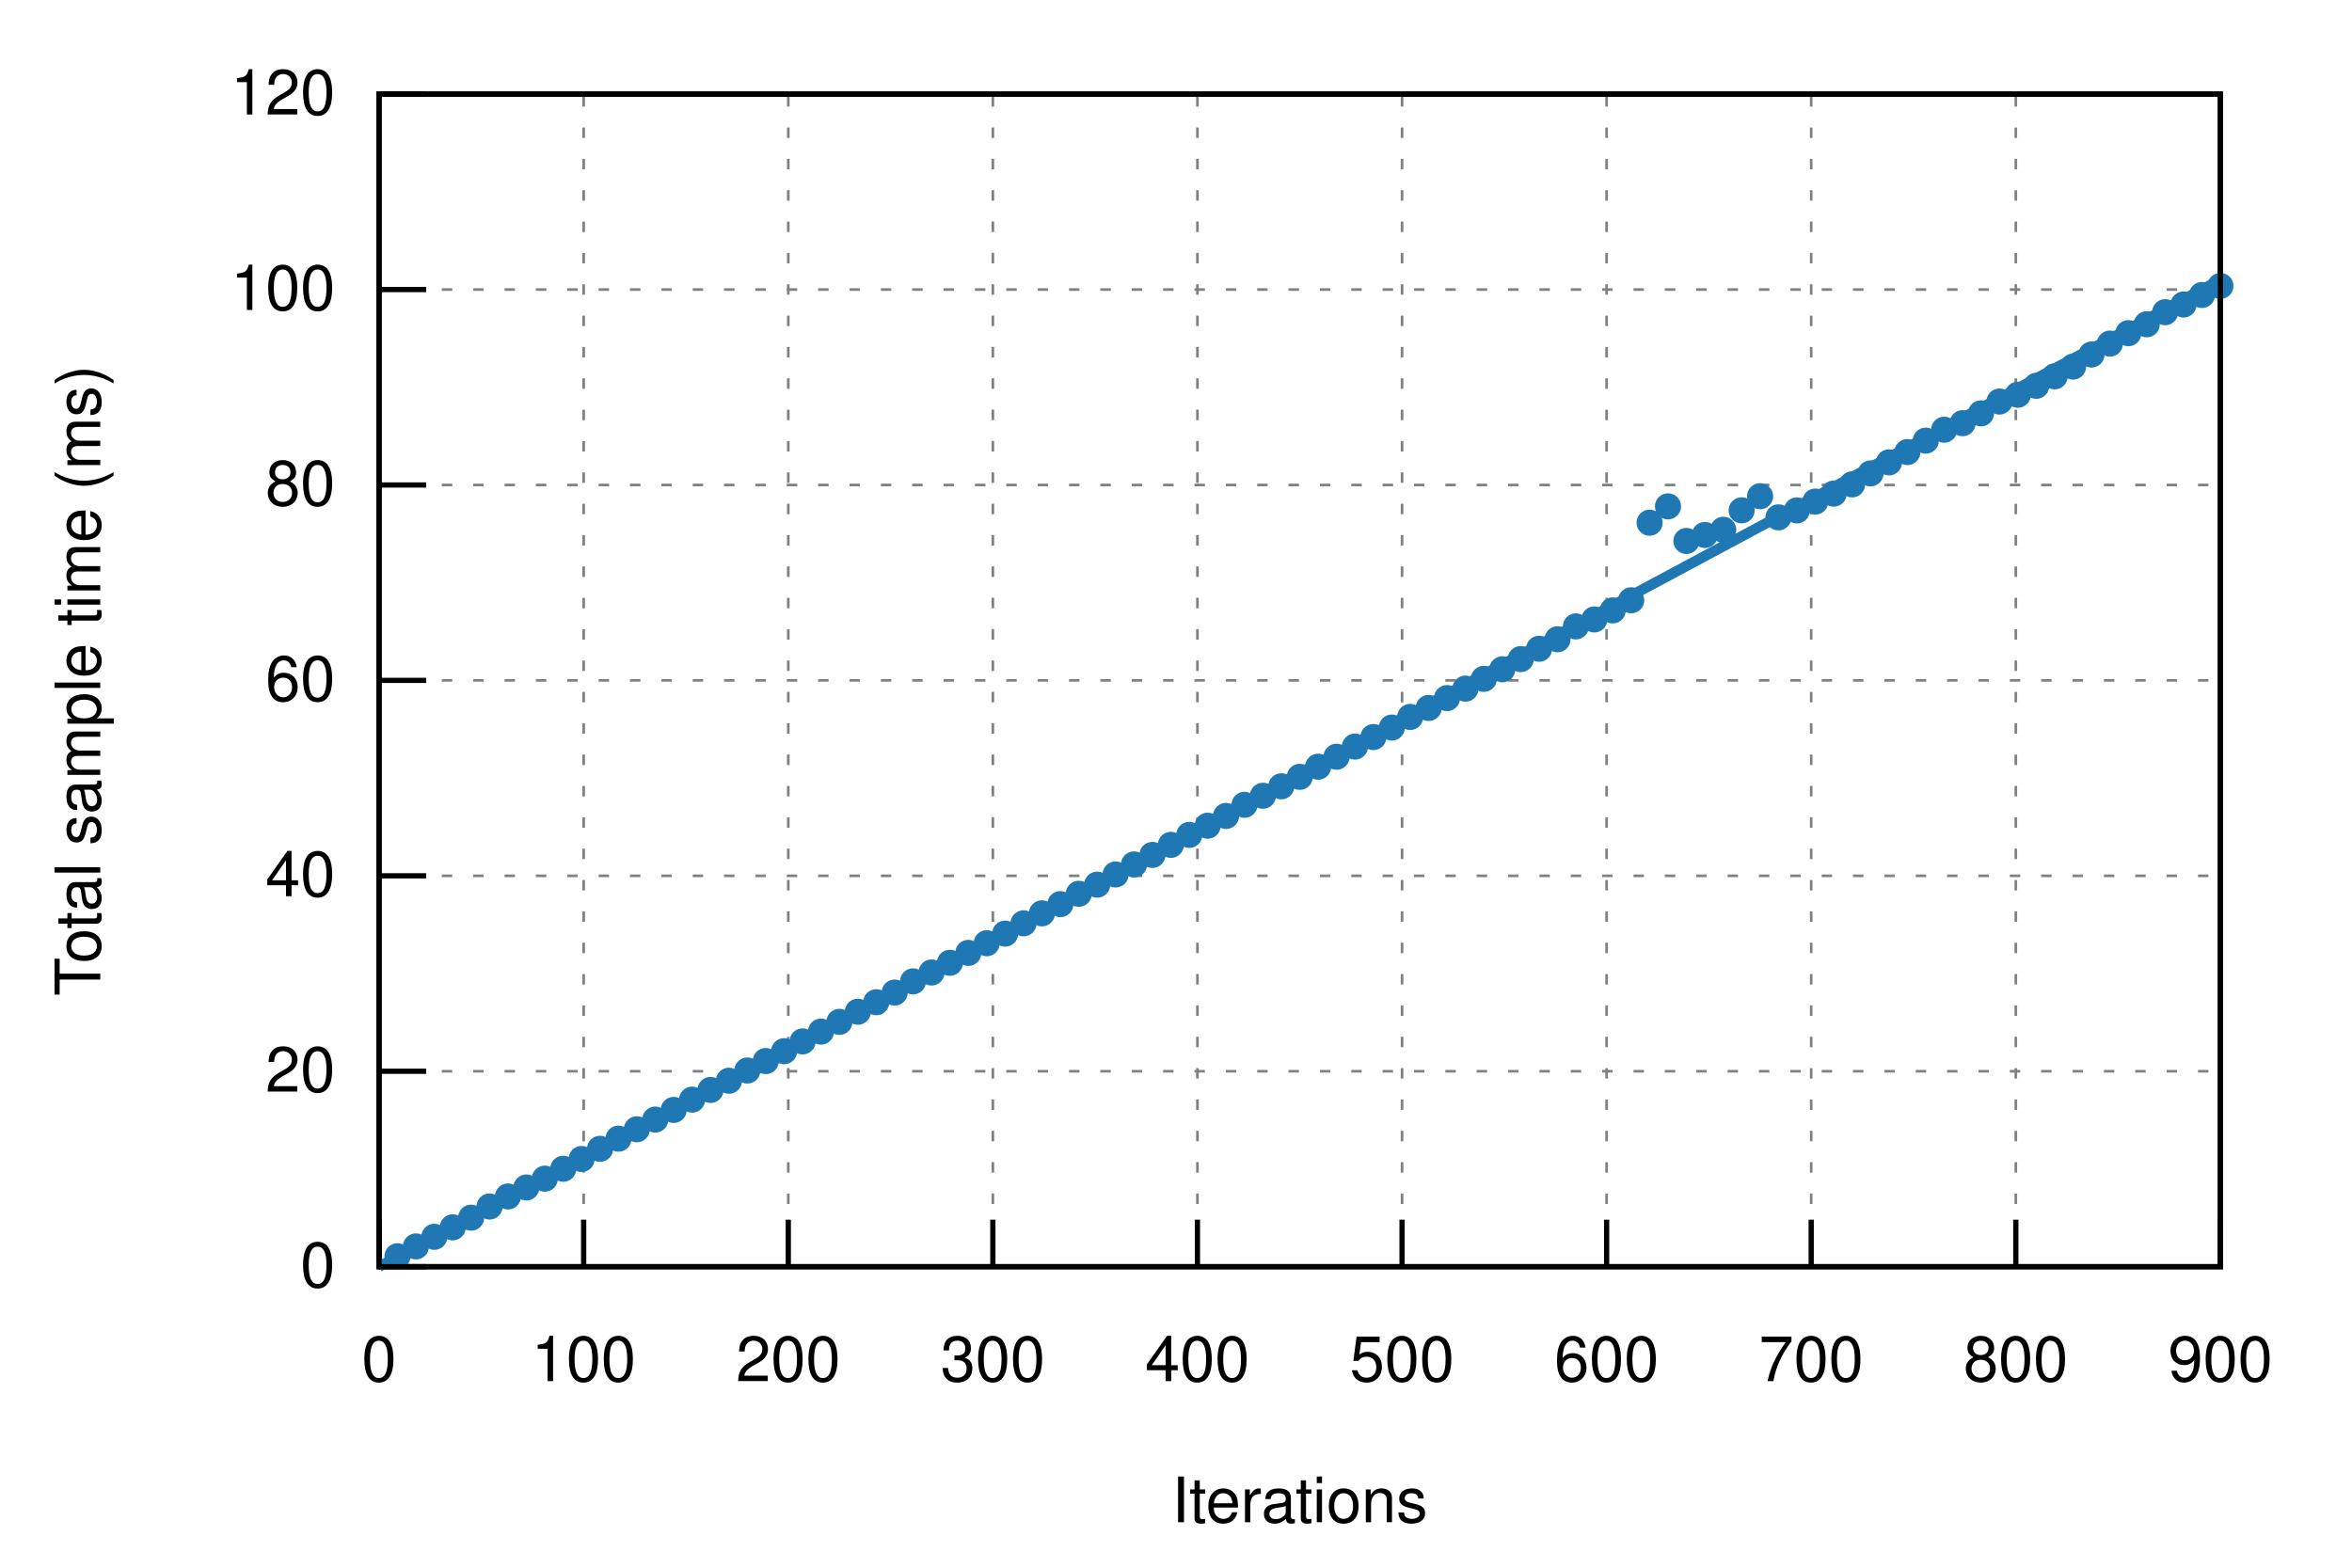
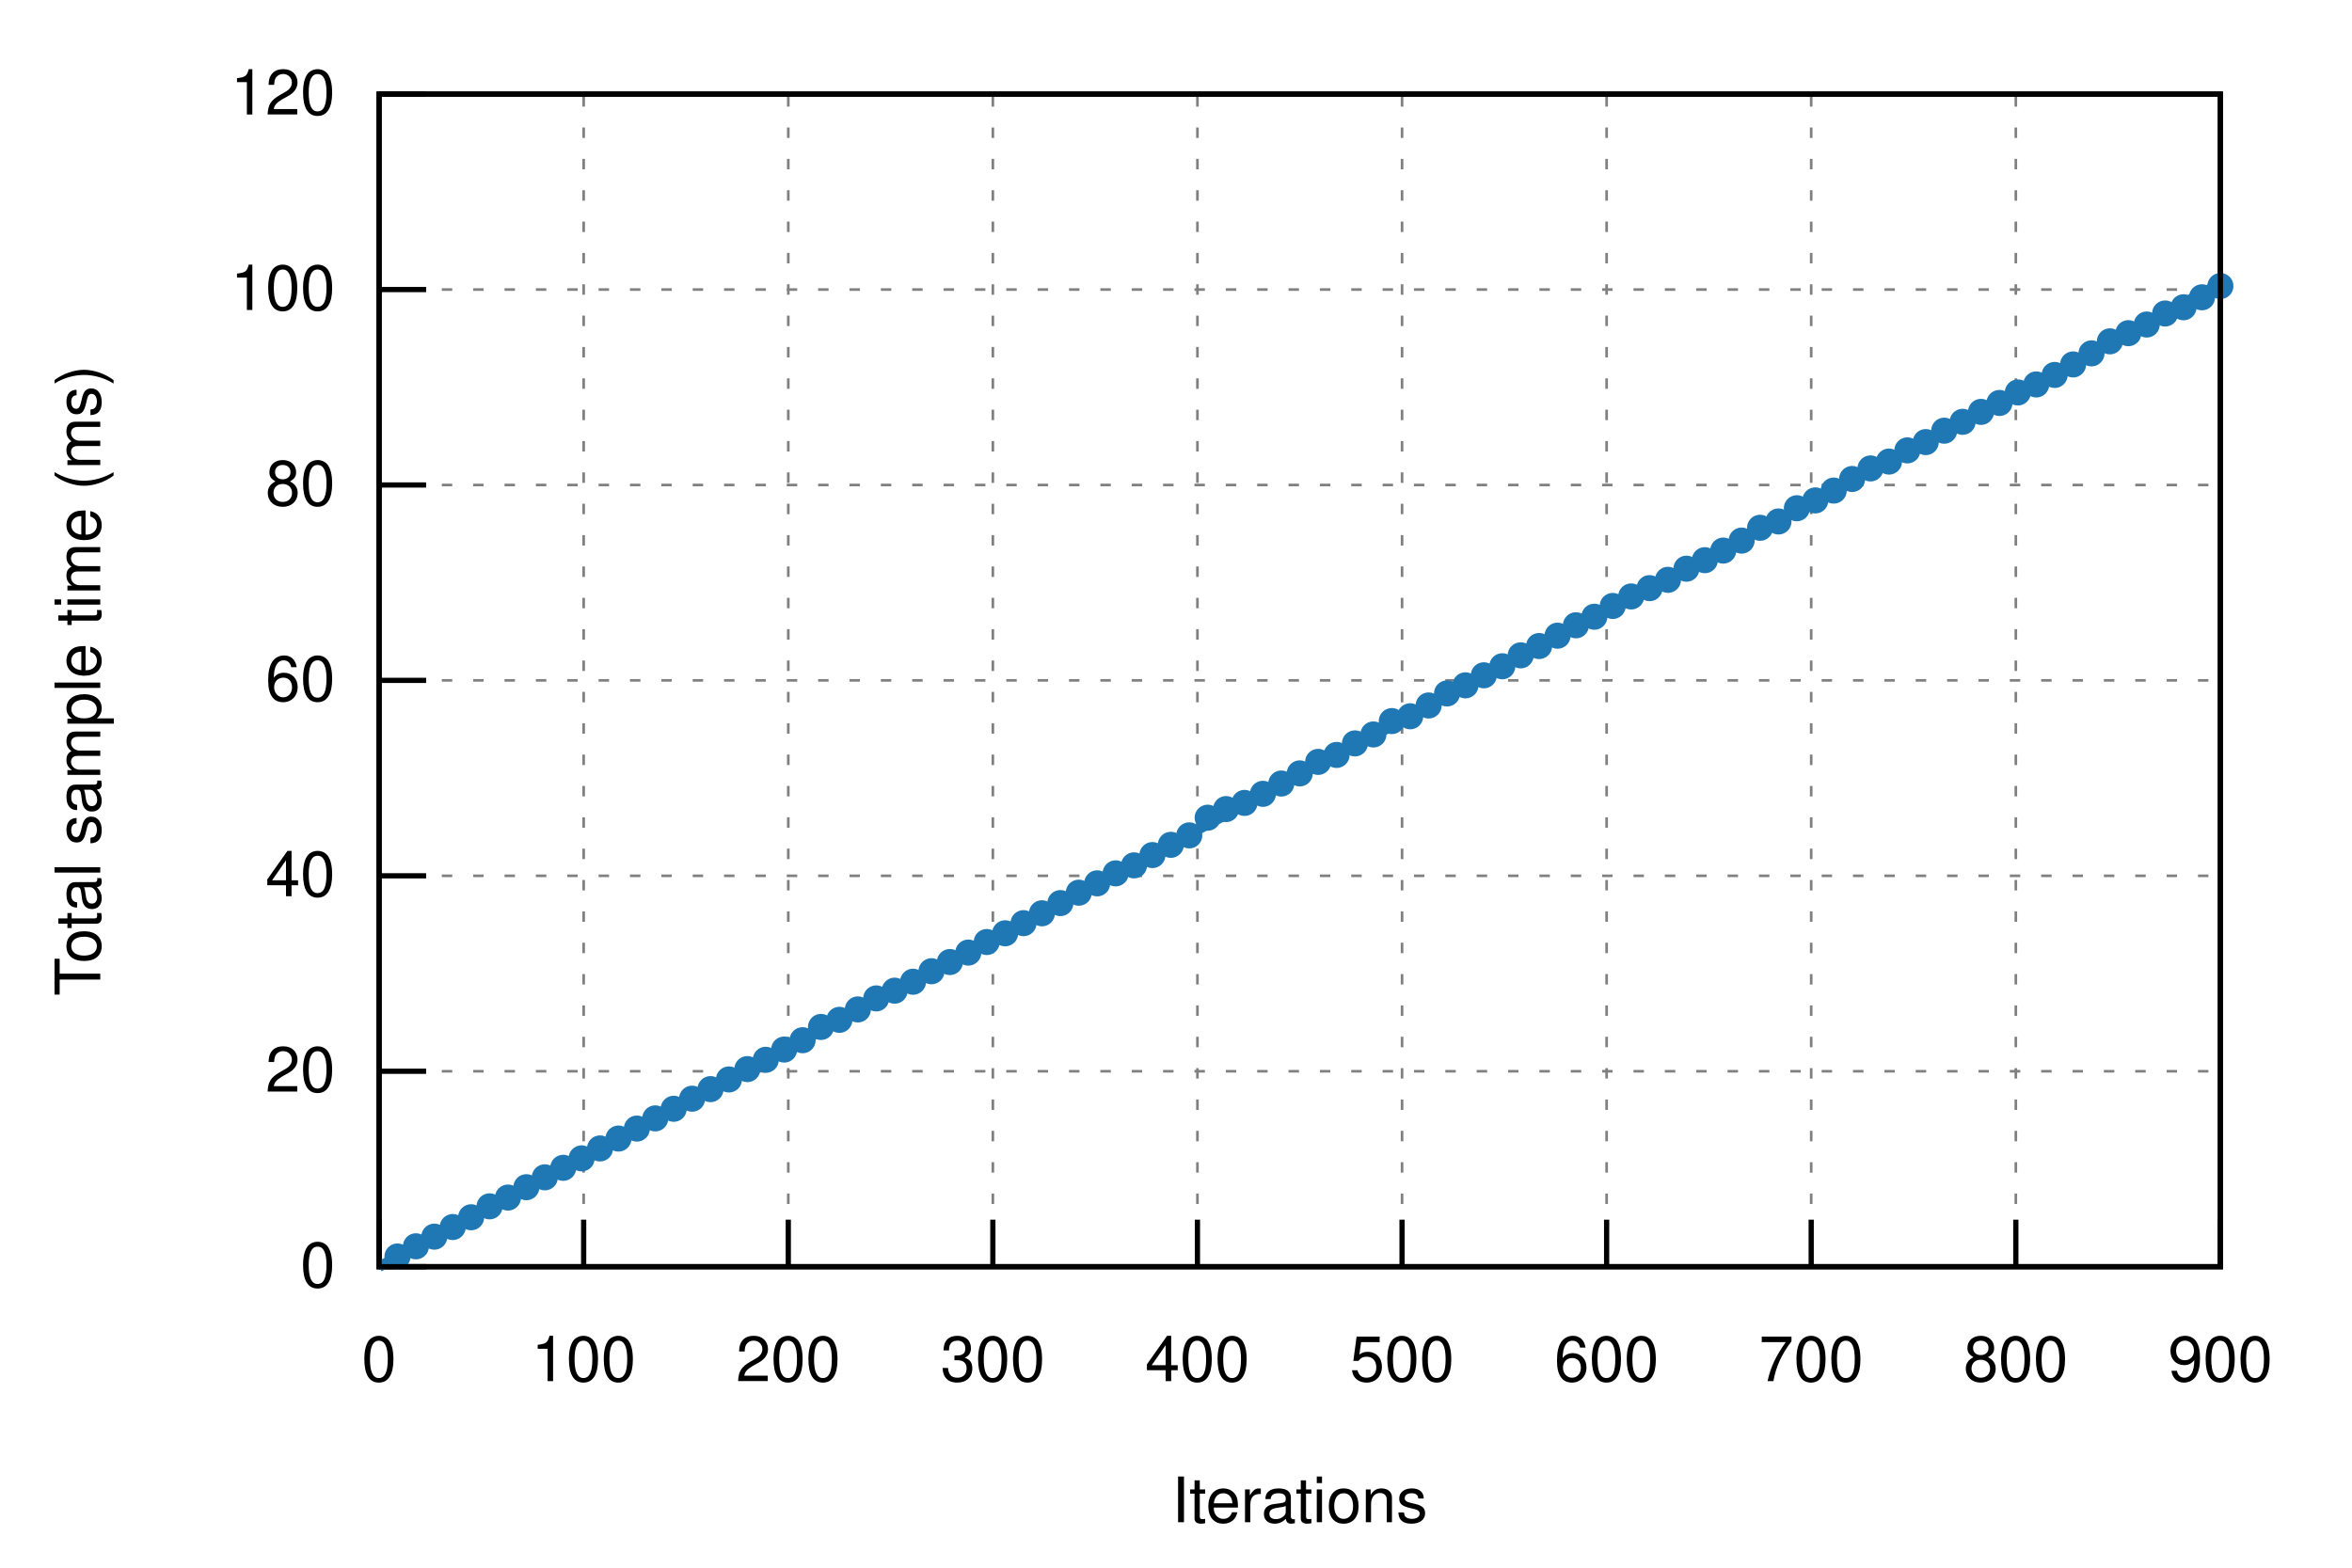
<svg xmlns="http://www.w3.org/2000/svg" xmlns:xlink="http://www.w3.org/1999/xlink" viewBox="0 0 450 300">
  <g id="gnuplot_canvas">
    <rect x="0" y="0" width="450" height="300" fill="none" />
    <defs>
      <circle id="gpDot" r="0.5" stroke-width="0.5" stroke="currentColor" />
      <path id="gpPt0" stroke-width="0.222" stroke="currentColor" d="M-1,0 h2 M0,-1 v2" />
      <path id="gpPt1" stroke-width="0.222" stroke="currentColor" d="M-1,-1 L1,1 M1,-1 L-1,1" />
      <path id="gpPt2" stroke-width="0.222" stroke="currentColor" d="M-1,0 L1,0 M0,-1 L0,1 M-1,-1 L1,1 M-1,1 L1,-1" />
      <rect id="gpPt3" stroke-width="0.222" stroke="currentColor" x="-1" y="-1" width="2" height="2" />
      <rect id="gpPt4" stroke-width="0.222" stroke="currentColor" fill="currentColor" x="-1" y="-1" width="2" height="2" />
      <circle id="gpPt5" stroke-width="0.222" stroke="currentColor" cx="0" cy="0" r="1" />
      <use xlink:href="#gpPt5" id="gpPt6" fill="currentColor" stroke="none" />
      <path id="gpPt7" stroke-width="0.222" stroke="currentColor" d="M0,-1.33 L-1.33,0.67 L1.33,0.67 z" />
      <use xlink:href="#gpPt7" id="gpPt8" fill="currentColor" stroke="none" />
      <use xlink:href="#gpPt7" id="gpPt9" stroke="currentColor" transform="rotate(180)" />
      <use xlink:href="#gpPt9" id="gpPt10" fill="currentColor" stroke="none" />
      <use xlink:href="#gpPt3" id="gpPt11" stroke="currentColor" transform="rotate(45)" />
      <use xlink:href="#gpPt11" id="gpPt12" fill="currentColor" stroke="none" />
      <path id="gpPt13" stroke-width="0.222" stroke="currentColor" d="M0,1.330 L1.265,0.411 L0.782,-1.067 L-0.782,-1.076 L-1.265,0.411 z" />
      <use xlink:href="#gpPt13" id="gpPt14" fill="currentColor" stroke="none" />
      <filter id="textbox" filterUnits="objectBoundingBox" x="0" y="0" height="1" width="1">
        <feFlood flood-color="white" flood-opacity="1" result="bgnd" />
        <feComposite in="SourceGraphic" in2="bgnd" operator="atop" />
      </filter>
      <filter id="greybox" filterUnits="objectBoundingBox" x="0" y="0" height="1" width="1">
        <feFlood flood-color="lightgrey" flood-opacity="1" result="grey" />
        <feComposite in="SourceGraphic" in2="grey" operator="atop" />
      </filter>
    </defs>
    <g fill="none" color="white" stroke="currentColor" stroke-width="1.00" stroke-linecap="butt" stroke-linejoin="miter">
</g>
    <g fill="none" color="black" stroke="currentColor" stroke-width="1.00" stroke-linecap="butt" stroke-linejoin="miter">
</g>
    <g fill="none" color="black" stroke="black" stroke-width="0.50" stroke-linecap="butt" stroke-linejoin="miter">
</g>
    <g fill="none" color="gray" stroke="currentColor" stroke-width="0.50" stroke-linecap="butt" stroke-linejoin="miter">
      <path stroke="gray" stroke-dasharray="2,4" class="gridline" d="M72.53,242.40 L424.82,242.40  " />
    </g>
    <g fill="none" color="gray" stroke="gray" stroke-width="1.00" stroke-linecap="butt" stroke-linejoin="miter">
</g>
    <g fill="none" color="black" stroke="currentColor" stroke-width="1.00" stroke-linecap="butt" stroke-linejoin="miter">
      <path stroke="black" d="M72.53,242.40 L81.53,242.40  " />
      <g transform="translate(64.14,246.30)" stroke="none" fill="black" font-family="Helvetica" font-size="12.00" text-anchor="end">
        <text>
          <tspan font-family="Helvetica"> 0</tspan>
        </text>
      </g>
    </g>
    <g fill="none" color="black" stroke="currentColor" stroke-width="1.00" stroke-linecap="butt" stroke-linejoin="miter">
</g>
    <g fill="none" color="black" stroke="black" stroke-width="0.50" stroke-linecap="butt" stroke-linejoin="miter">
</g>
    <g fill="none" color="gray" stroke="currentColor" stroke-width="0.50" stroke-linecap="butt" stroke-linejoin="miter">
      <path stroke="gray" stroke-dasharray="2,4" class="gridline" d="M72.53,205.00 L424.82,205.00  " />
    </g>
    <g fill="none" color="gray" stroke="gray" stroke-width="1.00" stroke-linecap="butt" stroke-linejoin="miter">
</g>
    <g fill="none" color="black" stroke="currentColor" stroke-width="1.00" stroke-linecap="butt" stroke-linejoin="miter">
      <path stroke="black" d="M72.53,205.00 L81.53,205.00  " />
      <g transform="translate(64.14,208.90)" stroke="none" fill="black" font-family="Helvetica" font-size="12.00" text-anchor="end">
        <text>
          <tspan font-family="Helvetica"> 20</tspan>
        </text>
      </g>
    </g>
    <g fill="none" color="black" stroke="currentColor" stroke-width="1.00" stroke-linecap="butt" stroke-linejoin="miter">
</g>
    <g fill="none" color="black" stroke="black" stroke-width="0.50" stroke-linecap="butt" stroke-linejoin="miter">
</g>
    <g fill="none" color="gray" stroke="currentColor" stroke-width="0.50" stroke-linecap="butt" stroke-linejoin="miter">
      <path stroke="gray" stroke-dasharray="2,4" class="gridline" d="M72.53,167.60 L424.82,167.60  " />
    </g>
    <g fill="none" color="gray" stroke="gray" stroke-width="1.00" stroke-linecap="butt" stroke-linejoin="miter">
</g>
    <g fill="none" color="black" stroke="currentColor" stroke-width="1.00" stroke-linecap="butt" stroke-linejoin="miter">
      <path stroke="black" d="M72.53,167.60 L81.53,167.60  " />
      <g transform="translate(64.14,171.50)" stroke="none" fill="black" font-family="Helvetica" font-size="12.00" text-anchor="end">
        <text>
          <tspan font-family="Helvetica"> 40</tspan>
        </text>
      </g>
    </g>
    <g fill="none" color="black" stroke="currentColor" stroke-width="1.00" stroke-linecap="butt" stroke-linejoin="miter">
</g>
    <g fill="none" color="black" stroke="black" stroke-width="0.50" stroke-linecap="butt" stroke-linejoin="miter">
</g>
    <g fill="none" color="gray" stroke="currentColor" stroke-width="0.50" stroke-linecap="butt" stroke-linejoin="miter">
      <path stroke="gray" stroke-dasharray="2,4" class="gridline" d="M72.53,130.20 L424.82,130.20  " />
    </g>
    <g fill="none" color="gray" stroke="gray" stroke-width="1.00" stroke-linecap="butt" stroke-linejoin="miter">
</g>
    <g fill="none" color="black" stroke="currentColor" stroke-width="1.00" stroke-linecap="butt" stroke-linejoin="miter">
      <path stroke="black" d="M72.53,130.20 L81.53,130.20  " />
      <g transform="translate(64.14,134.10)" stroke="none" fill="black" font-family="Helvetica" font-size="12.00" text-anchor="end">
        <text>
          <tspan font-family="Helvetica"> 60</tspan>
        </text>
      </g>
    </g>
    <g fill="none" color="black" stroke="currentColor" stroke-width="1.00" stroke-linecap="butt" stroke-linejoin="miter">
</g>
    <g fill="none" color="black" stroke="black" stroke-width="0.50" stroke-linecap="butt" stroke-linejoin="miter">
</g>
    <g fill="none" color="gray" stroke="currentColor" stroke-width="0.50" stroke-linecap="butt" stroke-linejoin="miter">
      <path stroke="gray" stroke-dasharray="2,4" class="gridline" d="M72.53,92.81 L424.82,92.81  " />
    </g>
    <g fill="none" color="gray" stroke="gray" stroke-width="1.00" stroke-linecap="butt" stroke-linejoin="miter">
</g>
    <g fill="none" color="black" stroke="currentColor" stroke-width="1.00" stroke-linecap="butt" stroke-linejoin="miter">
      <path stroke="black" d="M72.53,92.81 L81.53,92.81  " />
      <g transform="translate(64.14,96.71)" stroke="none" fill="black" font-family="Helvetica" font-size="12.00" text-anchor="end">
        <text>
          <tspan font-family="Helvetica"> 80</tspan>
        </text>
      </g>
    </g>
    <g fill="none" color="black" stroke="currentColor" stroke-width="1.00" stroke-linecap="butt" stroke-linejoin="miter">
</g>
    <g fill="none" color="black" stroke="black" stroke-width="0.50" stroke-linecap="butt" stroke-linejoin="miter">
</g>
    <g fill="none" color="gray" stroke="currentColor" stroke-width="0.50" stroke-linecap="butt" stroke-linejoin="miter">
      <path stroke="gray" stroke-dasharray="2,4" class="gridline" d="M72.53,55.41 L424.82,55.41  " />
    </g>
    <g fill="none" color="gray" stroke="gray" stroke-width="1.00" stroke-linecap="butt" stroke-linejoin="miter">
</g>
    <g fill="none" color="black" stroke="currentColor" stroke-width="1.00" stroke-linecap="butt" stroke-linejoin="miter">
      <path stroke="black" d="M72.53,55.41 L81.53,55.41  " />
      <g transform="translate(64.14,59.31)" stroke="none" fill="black" font-family="Helvetica" font-size="12.00" text-anchor="end">
        <text>
          <tspan font-family="Helvetica"> 100</tspan>
        </text>
      </g>
    </g>
    <g fill="none" color="black" stroke="currentColor" stroke-width="1.00" stroke-linecap="butt" stroke-linejoin="miter">
</g>
    <g fill="none" color="black" stroke="black" stroke-width="0.50" stroke-linecap="butt" stroke-linejoin="miter">
</g>
    <g fill="none" color="gray" stroke="currentColor" stroke-width="0.50" stroke-linecap="butt" stroke-linejoin="miter">
      <path stroke="gray" stroke-dasharray="2,4" class="gridline" d="M72.53,18.01 L424.82,18.01  " />
    </g>
    <g fill="none" color="gray" stroke="gray" stroke-width="1.00" stroke-linecap="butt" stroke-linejoin="miter">
</g>
    <g fill="none" color="black" stroke="currentColor" stroke-width="1.00" stroke-linecap="butt" stroke-linejoin="miter">
      <path stroke="black" d="M72.53,18.01 L81.53,18.01  " />
      <g transform="translate(64.14,21.91)" stroke="none" fill="black" font-family="Helvetica" font-size="12.00" text-anchor="end">
        <text>
          <tspan font-family="Helvetica"> 120</tspan>
        </text>
      </g>
    </g>
    <g fill="none" color="black" stroke="currentColor" stroke-width="1.00" stroke-linecap="butt" stroke-linejoin="miter">
</g>
    <g fill="none" color="black" stroke="black" stroke-width="0.50" stroke-linecap="butt" stroke-linejoin="miter">
</g>
    <g fill="none" color="gray" stroke="currentColor" stroke-width="0.50" stroke-linecap="butt" stroke-linejoin="miter">
      <path stroke="gray" stroke-dasharray="2,4" class="gridline" d="M72.53,242.40 L72.53,18.01  " />
    </g>
    <g fill="none" color="gray" stroke="gray" stroke-width="1.00" stroke-linecap="butt" stroke-linejoin="miter">
</g>
    <g fill="none" color="black" stroke="currentColor" stroke-width="1.00" stroke-linecap="butt" stroke-linejoin="miter">
      <path stroke="black" d="M72.53,242.40 L72.53,233.40  " />
      <g transform="translate(72.53,264.30)" stroke="none" fill="black" font-family="Helvetica" font-size="12.00" text-anchor="middle">
        <text>
          <tspan font-family="Helvetica"> 0</tspan>
        </text>
      </g>
    </g>
    <g fill="none" color="black" stroke="currentColor" stroke-width="1.00" stroke-linecap="butt" stroke-linejoin="miter">
</g>
    <g fill="none" color="black" stroke="black" stroke-width="0.50" stroke-linecap="butt" stroke-linejoin="miter">
</g>
    <g fill="none" color="gray" stroke="currentColor" stroke-width="0.50" stroke-linecap="butt" stroke-linejoin="miter">
      <path stroke="gray" stroke-dasharray="2,4" class="gridline" d="M111.67,242.40 L111.67,18.01  " />
    </g>
    <g fill="none" color="gray" stroke="gray" stroke-width="1.00" stroke-linecap="butt" stroke-linejoin="miter">
</g>
    <g fill="none" color="black" stroke="currentColor" stroke-width="1.00" stroke-linecap="butt" stroke-linejoin="miter">
      <path stroke="black" d="M111.67,242.40 L111.67,233.40  " />
      <g transform="translate(111.67,264.30)" stroke="none" fill="black" font-family="Helvetica" font-size="12.00" text-anchor="middle">
        <text>
          <tspan font-family="Helvetica"> 100</tspan>
        </text>
      </g>
    </g>
    <g fill="none" color="black" stroke="currentColor" stroke-width="1.00" stroke-linecap="butt" stroke-linejoin="miter">
</g>
    <g fill="none" color="black" stroke="black" stroke-width="0.50" stroke-linecap="butt" stroke-linejoin="miter">
</g>
    <g fill="none" color="gray" stroke="currentColor" stroke-width="0.50" stroke-linecap="butt" stroke-linejoin="miter">
      <path stroke="gray" stroke-dasharray="2,4" class="gridline" d="M150.82,242.40 L150.82,18.01  " />
    </g>
    <g fill="none" color="gray" stroke="gray" stroke-width="1.00" stroke-linecap="butt" stroke-linejoin="miter">
</g>
    <g fill="none" color="black" stroke="currentColor" stroke-width="1.00" stroke-linecap="butt" stroke-linejoin="miter">
      <path stroke="black" d="M150.82,242.40 L150.82,233.40  " />
      <g transform="translate(150.82,264.30)" stroke="none" fill="black" font-family="Helvetica" font-size="12.00" text-anchor="middle">
        <text>
          <tspan font-family="Helvetica"> 200</tspan>
        </text>
      </g>
    </g>
    <g fill="none" color="black" stroke="currentColor" stroke-width="1.00" stroke-linecap="butt" stroke-linejoin="miter">
</g>
    <g fill="none" color="black" stroke="black" stroke-width="0.50" stroke-linecap="butt" stroke-linejoin="miter">
</g>
    <g fill="none" color="gray" stroke="currentColor" stroke-width="0.50" stroke-linecap="butt" stroke-linejoin="miter">
      <path stroke="gray" stroke-dasharray="2,4" class="gridline" d="M189.96,242.40 L189.96,18.01  " />
    </g>
    <g fill="none" color="gray" stroke="gray" stroke-width="1.00" stroke-linecap="butt" stroke-linejoin="miter">
</g>
    <g fill="none" color="black" stroke="currentColor" stroke-width="1.00" stroke-linecap="butt" stroke-linejoin="miter">
      <path stroke="black" d="M189.96,242.40 L189.96,233.40  " />
      <g transform="translate(189.96,264.30)" stroke="none" fill="black" font-family="Helvetica" font-size="12.00" text-anchor="middle">
        <text>
          <tspan font-family="Helvetica"> 300</tspan>
        </text>
      </g>
    </g>
    <g fill="none" color="black" stroke="currentColor" stroke-width="1.00" stroke-linecap="butt" stroke-linejoin="miter">
</g>
    <g fill="none" color="black" stroke="black" stroke-width="0.50" stroke-linecap="butt" stroke-linejoin="miter">
</g>
    <g fill="none" color="gray" stroke="currentColor" stroke-width="0.50" stroke-linecap="butt" stroke-linejoin="miter">
      <path stroke="gray" stroke-dasharray="2,4" class="gridline" d="M229.10,242.40 L229.10,18.01  " />
    </g>
    <g fill="none" color="gray" stroke="gray" stroke-width="1.00" stroke-linecap="butt" stroke-linejoin="miter">
</g>
    <g fill="none" color="black" stroke="currentColor" stroke-width="1.00" stroke-linecap="butt" stroke-linejoin="miter">
      <path stroke="black" d="M229.10,242.40 L229.10,233.40  " />
      <g transform="translate(229.10,264.30)" stroke="none" fill="black" font-family="Helvetica" font-size="12.00" text-anchor="middle">
        <text>
          <tspan font-family="Helvetica"> 400</tspan>
        </text>
      </g>
    </g>
    <g fill="none" color="black" stroke="currentColor" stroke-width="1.00" stroke-linecap="butt" stroke-linejoin="miter">
</g>
    <g fill="none" color="black" stroke="black" stroke-width="0.50" stroke-linecap="butt" stroke-linejoin="miter">
</g>
    <g fill="none" color="gray" stroke="currentColor" stroke-width="0.50" stroke-linecap="butt" stroke-linejoin="miter">
      <path stroke="gray" stroke-dasharray="2,4" class="gridline" d="M268.25,242.40 L268.25,18.01  " />
    </g>
    <g fill="none" color="gray" stroke="gray" stroke-width="1.00" stroke-linecap="butt" stroke-linejoin="miter">
</g>
    <g fill="none" color="black" stroke="currentColor" stroke-width="1.00" stroke-linecap="butt" stroke-linejoin="miter">
      <path stroke="black" d="M268.25,242.40 L268.25,233.40  " />
      <g transform="translate(268.25,264.30)" stroke="none" fill="black" font-family="Helvetica" font-size="12.00" text-anchor="middle">
        <text>
          <tspan font-family="Helvetica"> 500</tspan>
        </text>
      </g>
    </g>
    <g fill="none" color="black" stroke="currentColor" stroke-width="1.00" stroke-linecap="butt" stroke-linejoin="miter">
</g>
    <g fill="none" color="black" stroke="black" stroke-width="0.50" stroke-linecap="butt" stroke-linejoin="miter">
</g>
    <g fill="none" color="gray" stroke="currentColor" stroke-width="0.50" stroke-linecap="butt" stroke-linejoin="miter">
      <path stroke="gray" stroke-dasharray="2,4" class="gridline" d="M307.39,242.40 L307.39,18.01  " />
    </g>
    <g fill="none" color="gray" stroke="gray" stroke-width="1.00" stroke-linecap="butt" stroke-linejoin="miter">
</g>
    <g fill="none" color="black" stroke="currentColor" stroke-width="1.00" stroke-linecap="butt" stroke-linejoin="miter">
      <path stroke="black" d="M307.39,242.40 L307.39,233.40  " />
      <g transform="translate(307.39,264.30)" stroke="none" fill="black" font-family="Helvetica" font-size="12.00" text-anchor="middle">
        <text>
          <tspan font-family="Helvetica"> 600</tspan>
        </text>
      </g>
    </g>
    <g fill="none" color="black" stroke="currentColor" stroke-width="1.00" stroke-linecap="butt" stroke-linejoin="miter">
</g>
    <g fill="none" color="black" stroke="black" stroke-width="0.50" stroke-linecap="butt" stroke-linejoin="miter">
</g>
    <g fill="none" color="gray" stroke="currentColor" stroke-width="0.50" stroke-linecap="butt" stroke-linejoin="miter">
      <path stroke="gray" stroke-dasharray="2,4" class="gridline" d="M346.53,242.40 L346.53,18.01  " />
    </g>
    <g fill="none" color="gray" stroke="gray" stroke-width="1.00" stroke-linecap="butt" stroke-linejoin="miter">
</g>
    <g fill="none" color="black" stroke="currentColor" stroke-width="1.00" stroke-linecap="butt" stroke-linejoin="miter">
      <path stroke="black" d="M346.53,242.40 L346.53,233.40  " />
      <g transform="translate(346.53,264.30)" stroke="none" fill="black" font-family="Helvetica" font-size="12.00" text-anchor="middle">
        <text>
          <tspan font-family="Helvetica"> 700</tspan>
        </text>
      </g>
    </g>
    <g fill="none" color="black" stroke="currentColor" stroke-width="1.00" stroke-linecap="butt" stroke-linejoin="miter">
</g>
    <g fill="none" color="black" stroke="black" stroke-width="0.50" stroke-linecap="butt" stroke-linejoin="miter">
</g>
    <g fill="none" color="gray" stroke="currentColor" stroke-width="0.50" stroke-linecap="butt" stroke-linejoin="miter">
      <path stroke="gray" stroke-dasharray="2,4" class="gridline" d="M385.68,242.40 L385.68,18.01  " />
    </g>
    <g fill="none" color="gray" stroke="gray" stroke-width="1.00" stroke-linecap="butt" stroke-linejoin="miter">
</g>
    <g fill="none" color="black" stroke="currentColor" stroke-width="1.00" stroke-linecap="butt" stroke-linejoin="miter">
      <path stroke="black" d="M385.68,242.40 L385.68,233.40  " />
      <g transform="translate(385.68,264.30)" stroke="none" fill="black" font-family="Helvetica" font-size="12.00" text-anchor="middle">
        <text>
          <tspan font-family="Helvetica"> 800</tspan>
        </text>
      </g>
    </g>
    <g fill="none" color="black" stroke="currentColor" stroke-width="1.00" stroke-linecap="butt" stroke-linejoin="miter">
</g>
    <g fill="none" color="black" stroke="black" stroke-width="0.50" stroke-linecap="butt" stroke-linejoin="miter">
</g>
    <g fill="none" color="gray" stroke="currentColor" stroke-width="0.50" stroke-linecap="butt" stroke-linejoin="miter">
      <path stroke="gray" stroke-dasharray="2,4" class="gridline" d="M424.82,242.40 L424.82,18.01  " />
    </g>
    <g fill="none" color="gray" stroke="gray" stroke-width="1.00" stroke-linecap="butt" stroke-linejoin="miter">
</g>
    <g fill="none" color="black" stroke="currentColor" stroke-width="1.00" stroke-linecap="butt" stroke-linejoin="miter">
      <path stroke="black" d="M424.82,242.40 L424.82,233.40  " />
      <g transform="translate(424.82,264.30)" stroke="none" fill="black" font-family="Helvetica" font-size="12.00" text-anchor="middle">
        <text>
          <tspan font-family="Helvetica"> 900</tspan>
        </text>
      </g>
    </g>
    <g fill="none" color="black" stroke="currentColor" stroke-width="1.00" stroke-linecap="butt" stroke-linejoin="miter">
</g>
    <g fill="none" color="black" stroke="currentColor" stroke-width="1.00" stroke-linecap="butt" stroke-linejoin="miter">
      <path stroke="black" d="M72.53,18.01 L72.53,242.40 L424.82,242.40 L424.82,18.01 L72.53,18.01 Z  " />
    </g>
    <g fill="none" color="black" stroke="currentColor" stroke-width="1.00" stroke-linecap="butt" stroke-linejoin="miter">
      <g transform="translate(19.18,130.21) rotate(270)" stroke="none" fill="black" font-family="Helvetica" font-size="12.00" text-anchor="middle">
        <text>
          <tspan font-family="Helvetica">Total sample time (ms)</tspan>
        </text>
      </g>
    </g>
    <g fill="none" color="black" stroke="currentColor" stroke-width="1.00" stroke-linecap="butt" stroke-linejoin="miter">
      <g transform="translate(248.67,291.30)" stroke="none" fill="black" font-family="Helvetica" font-size="12.00" text-anchor="middle">
        <text>
          <tspan font-family="Helvetica">Iterations</tspan>
        </text>
      </g>
    </g>
    <g fill="none" color="black" stroke="currentColor" stroke-width="1.00" stroke-linecap="butt" stroke-linejoin="miter">
</g>
    <g id="gnuplot_plot_1">
      <g fill="none" color="black" stroke="currentColor" stroke-width="1.00" stroke-linecap="butt" stroke-linejoin="miter">
-         <use xlink:href="#gpPt6" transform="translate(76.05,240.40) scale(2.25)" color="rgb( 31, 120, 180)" />
-         <use xlink:href="#gpPt6" transform="translate(79.58,238.52) scale(2.25)" color="rgb( 31, 120, 180)" />
-         <use xlink:href="#gpPt6" transform="translate(83.10,236.68) scale(2.25)" color="rgb( 31, 120, 180)" />
-         <use xlink:href="#gpPt6" transform="translate(86.62,234.87) scale(2.25)" color="rgb( 31, 120, 180)" />
-         <use xlink:href="#gpPt6" transform="translate(90.14,233.02) scale(2.25)" color="rgb( 31, 120, 180)" />
-         <use xlink:href="#gpPt6" transform="translate(93.67,230.88) scale(2.25)" color="rgb( 31, 120, 180)" />
-         <use xlink:href="#gpPt6" transform="translate(97.19,228.96) scale(2.25)" color="rgb( 31, 120, 180)" />
-         <use xlink:href="#gpPt6" transform="translate(100.71,227.24) scale(2.25)" color="rgb( 31, 120, 180)" />
-         <use xlink:href="#gpPt6" transform="translate(104.24,225.55) scale(2.25)" color="rgb( 31, 120, 180)" />
-         <use xlink:href="#gpPt6" transform="translate(107.76,223.66) scale(2.25)" color="rgb( 31, 120, 180)" />
-         <use xlink:href="#gpPt6" transform="translate(111.28,221.79) scale(2.25)" color="rgb( 31, 120, 180)" />
-         <use xlink:href="#gpPt6" transform="translate(114.80,219.84) scale(2.25)" color="rgb( 31, 120, 180)" />
-         <use xlink:href="#gpPt6" transform="translate(118.33,217.90) scale(2.25)" color="rgb( 31, 120, 180)" />
-         <use xlink:href="#gpPt6" transform="translate(121.85,216.10) scale(2.25)" color="rgb( 31, 120, 180)" />
-         <use xlink:href="#gpPt6" transform="translate(125.37,214.25) scale(2.25)" color="rgb( 31, 120, 180)" />
-         <use xlink:href="#gpPt6" transform="translate(128.90,212.40) scale(2.25)" color="rgb( 31, 120, 180)" />
-         <use xlink:href="#gpPt6" transform="translate(132.42,210.43) scale(2.25)" color="rgb( 31, 120, 180)" />
-         <use xlink:href="#gpPt6" transform="translate(135.94,208.58) scale(2.25)" color="rgb( 31, 120, 180)" />
-         <use xlink:href="#gpPt6" transform="translate(139.47,206.81) scale(2.25)" color="rgb( 31, 120, 180)" />
-         <use xlink:href="#gpPt6" transform="translate(142.99,204.86) scale(2.25)" color="rgb( 31, 120, 180)" />
-         <use xlink:href="#gpPt6" transform="translate(146.51,203.05) scale(2.25)" color="rgb( 31, 120, 180)" />
-         <use xlink:href="#gpPt6" transform="translate(150.03,201.16) scale(2.25)" color="rgb( 31, 120, 180)" />
-         <use xlink:href="#gpPt6" transform="translate(153.56,199.29) scale(2.25)" color="rgb( 31, 120, 180)" />
-         <use xlink:href="#gpPt6" transform="translate(157.08,197.41) scale(2.25)" color="rgb( 31, 120, 180)" />
-         <use xlink:href="#gpPt6" transform="translate(160.60,195.55) scale(2.25)" color="rgb( 31, 120, 180)" />
-         <use xlink:href="#gpPt6" transform="translate(164.13,193.61) scale(2.25)" color="rgb( 31, 120, 180)" />
-         <use xlink:href="#gpPt6" transform="translate(167.65,191.79) scale(2.25)" color="rgb( 31, 120, 180)" />
-         <use xlink:href="#gpPt6" transform="translate(171.17,189.94) scale(2.25)" color="rgb( 31, 120, 180)" />
-         <use xlink:href="#gpPt6" transform="translate(174.69,187.80) scale(2.25)" color="rgb( 31, 120, 180)" />
-         <use xlink:href="#gpPt6" transform="translate(178.22,186.10) scale(2.25)" color="rgb( 31, 120, 180)" />
-         <use xlink:href="#gpPt6" transform="translate(181.74,184.24) scale(2.25)" color="rgb( 31, 120, 180)" />
-         <use xlink:href="#gpPt6" transform="translate(185.26,182.35) scale(2.25)" color="rgb( 31, 120, 180)" />
-         <use xlink:href="#gpPt6" transform="translate(188.79,180.50) scale(2.25)" color="rgb( 31, 120, 180)" />
-         <use xlink:href="#gpPt6" transform="translate(192.31,178.66) scale(2.25)" color="rgb( 31, 120, 180)" />
-         <use xlink:href="#gpPt6" transform="translate(195.83,176.69) scale(2.25)" color="rgb( 31, 120, 180)" />
-         <use xlink:href="#gpPt6" transform="translate(199.35,174.78) scale(2.25)" color="rgb( 31, 120, 180)" />
-         <use xlink:href="#gpPt6" transform="translate(202.88,173.02) scale(2.25)" color="rgb( 31, 120, 180)" />
-         <use xlink:href="#gpPt6" transform="translate(206.40,171.04) scale(2.25)" color="rgb( 31, 120, 180)" />
-         <use xlink:href="#gpPt6" transform="translate(209.92,169.29) scale(2.25)" color="rgb( 31, 120, 180)" />
-         <use xlink:href="#gpPt6" transform="translate(213.45,167.34) scale(2.25)" color="rgb( 31, 120, 180)" />
-         <use xlink:href="#gpPt6" transform="translate(216.97,165.42) scale(2.25)" color="rgb( 31, 120, 180)" />
-         <use xlink:href="#gpPt6" transform="translate(220.49,163.60) scale(2.25)" color="rgb( 31, 120, 180)" />
-         <use xlink:href="#gpPt6" transform="translate(224.01,161.68) scale(2.25)" color="rgb( 31, 120, 180)" />
-         <use xlink:href="#gpPt6" transform="translate(227.54,159.77) scale(2.25)" color="rgb( 31, 120, 180)" />
-         <use xlink:href="#gpPt6" transform="translate(231.06,158.01) scale(2.25)" color="rgb( 31, 120, 180)" />
-         <use xlink:href="#gpPt6" transform="translate(234.58,156.14) scale(2.25)" color="rgb( 31, 120, 180)" />
-         <use xlink:href="#gpPt6" transform="translate(238.11,154.01) scale(2.25)" color="rgb( 31, 120, 180)" />
-         <use xlink:href="#gpPt6" transform="translate(241.63,152.28) scale(2.25)" color="rgb( 31, 120, 180)" />
-         <use xlink:href="#gpPt6" transform="translate(245.15,150.47) scale(2.25)" color="rgb( 31, 120, 180)" />
-         <use xlink:href="#gpPt6" transform="translate(248.68,148.66) scale(2.25)" color="rgb( 31, 120, 180)" />
-         <use xlink:href="#gpPt6" transform="translate(252.20,146.72) scale(2.25)" color="rgb( 31, 120, 180)" />
-         <use xlink:href="#gpPt6" transform="translate(255.72,144.81) scale(2.25)" color="rgb( 31, 120, 180)" />
-         <use xlink:href="#gpPt6" transform="translate(259.24,142.87) scale(2.25)" color="rgb( 31, 120, 180)" />
-         <use xlink:href="#gpPt6" transform="translate(262.77,141.05) scale(2.25)" color="rgb( 31, 120, 180)" />
-         <use xlink:href="#gpPt6" transform="translate(266.29,139.23) scale(2.25)" color="rgb( 31, 120, 180)" />
-         <use xlink:href="#gpPt6" transform="translate(269.81,137.20) scale(2.25)" color="rgb( 31, 120, 180)" />
-         <use xlink:href="#gpPt6" transform="translate(273.34,135.48) scale(2.25)" color="rgb( 31, 120, 180)" />
-         <use xlink:href="#gpPt6" transform="translate(276.86,133.59) scale(2.25)" color="rgb( 31, 120, 180)" />
-         <use xlink:href="#gpPt6" transform="translate(280.38,131.78) scale(2.25)" color="rgb( 31, 120, 180)" />
-         <use xlink:href="#gpPt6" transform="translate(283.90,129.91) scale(2.25)" color="rgb( 31, 120, 180)" />
-         <use xlink:href="#gpPt6" transform="translate(287.43,128.08) scale(2.25)" color="rgb( 31, 120, 180)" />
-         <use xlink:href="#gpPt6" transform="translate(290.95,126.13) scale(2.25)" color="rgb( 31, 120, 180)" />
-         <use xlink:href="#gpPt6" transform="translate(294.47,124.15) scale(2.25)" color="rgb( 31, 120, 180)" />
-         <use xlink:href="#gpPt6" transform="translate(298.00,122.33) scale(2.25)" color="rgb( 31, 120, 180)" />
-         <use xlink:href="#gpPt6" transform="translate(301.52,119.87) scale(2.25)" color="rgb( 31, 120, 180)" />
-         <use xlink:href="#gpPt6" transform="translate(305.04,118.54) scale(2.25)" color="rgb( 31, 120, 180)" />
-         <use xlink:href="#gpPt6" transform="translate(308.56,116.81) scale(2.25)" color="rgb( 31, 120, 180)" />
-         <use xlink:href="#gpPt6" transform="translate(312.09,114.87) scale(2.25)" color="rgb( 31, 120, 180)" />
-         <use xlink:href="#gpPt6" transform="translate(315.61,100.03) scale(2.25)" color="rgb( 31, 120, 180)" />
-         <use xlink:href="#gpPt6" transform="translate(319.13,96.90) scale(2.25)" color="rgb( 31, 120, 180)" />
-         <use xlink:href="#gpPt6" transform="translate(322.66,103.52) scale(2.25)" color="rgb( 31, 120, 180)" />
-         <use xlink:href="#gpPt6" transform="translate(326.18,102.37) scale(2.25)" color="rgb( 31, 120, 180)" />
-         <use xlink:href="#gpPt6" transform="translate(329.70,101.38) scale(2.25)" color="rgb( 31, 120, 180)" />
-         <use xlink:href="#gpPt6" transform="translate(333.22,97.66) scale(2.25)" color="rgb( 31, 120, 180)" />
-         <use xlink:href="#gpPt6" transform="translate(336.75,94.96) scale(2.25)" color="rgb( 31, 120, 180)" />
-         <use xlink:href="#gpPt6" transform="translate(340.27,99.00) scale(2.25)" color="rgb( 31, 120, 180)" />
-         <use xlink:href="#gpPt6" transform="translate(343.79,97.67) scale(2.25)" color="rgb( 31, 120, 180)" />
-         <use xlink:href="#gpPt6" transform="translate(347.32,95.98) scale(2.25)" color="rgb( 31, 120, 180)" />
-         <use xlink:href="#gpPt6" transform="translate(350.84,94.46) scale(2.25)" color="rgb( 31, 120, 180)" />
-         <use xlink:href="#gpPt6" transform="translate(354.36,92.69) scale(2.25)" color="rgb( 31, 120, 180)" />
-         <use xlink:href="#gpPt6" transform="translate(357.88,90.59) scale(2.25)" color="rgb( 31, 120, 180)" />
-         <use xlink:href="#gpPt6" transform="translate(361.41,88.48) scale(2.25)" color="rgb( 31, 120, 180)" />
-         <use xlink:href="#gpPt6" transform="translate(364.93,86.51) scale(2.25)" color="rgb( 31, 120, 180)" />
-         <use xlink:href="#gpPt6" transform="translate(368.45,84.32) scale(2.25)" color="rgb( 31, 120, 180)" />
-         <use xlink:href="#gpPt6" transform="translate(371.98,82.23) scale(2.25)" color="rgb( 31, 120, 180)" />
-         <use xlink:href="#gpPt6" transform="translate(375.50,80.98) scale(2.25)" color="rgb( 31, 120, 180)" />
-         <use xlink:href="#gpPt6" transform="translate(379.02,79.10) scale(2.25)" color="rgb( 31, 120, 180)" />
-         <use xlink:href="#gpPt6" transform="translate(382.55,76.84) scale(2.25)" color="rgb( 31, 120, 180)" />
-         <use xlink:href="#gpPt6" transform="translate(386.07,75.54) scale(2.25)" color="rgb( 31, 120, 180)" />
-         <use xlink:href="#gpPt6" transform="translate(389.59,73.83) scale(2.25)" color="rgb( 31, 120, 180)" />
-         <use xlink:href="#gpPt6" transform="translate(393.11,72.01) scale(2.25)" color="rgb( 31, 120, 180)" />
-         <use xlink:href="#gpPt6" transform="translate(396.64,70.15) scale(2.25)" color="rgb( 31, 120, 180)" />
-         <use xlink:href="#gpPt6" transform="translate(400.16,67.84) scale(2.25)" color="rgb( 31, 120, 180)" />
-         <use xlink:href="#gpPt6" transform="translate(403.68,65.75) scale(2.25)" color="rgb( 31, 120, 180)" />
+         <use xlink:href="#gpPt6" transform="translate(76.05,240.45) scale(2.25)" color="rgb( 31, 120, 180)" />
+         <use xlink:href="#gpPt6" transform="translate(79.58,238.50) scale(2.25)" color="rgb( 31, 120, 180)" />
+         <use xlink:href="#gpPt6" transform="translate(83.10,236.65) scale(2.25)" color="rgb( 31, 120, 180)" />
+         <use xlink:href="#gpPt6" transform="translate(86.62,234.81) scale(2.25)" color="rgb( 31, 120, 180)" />
+         <use xlink:href="#gpPt6" transform="translate(90.14,232.94) scale(2.25)" color="rgb( 31, 120, 180)" />
+         <use xlink:href="#gpPt6" transform="translate(93.67,230.85) scale(2.25)" color="rgb( 31, 120, 180)" />
+         <use xlink:href="#gpPt6" transform="translate(97.19,229.17) scale(2.25)" color="rgb( 31, 120, 180)" />
+         <use xlink:href="#gpPt6" transform="translate(100.71,227.19) scale(2.25)" color="rgb( 31, 120, 180)" />
+         <use xlink:href="#gpPt6" transform="translate(104.24,225.30) scale(2.25)" color="rgb( 31, 120, 180)" />
+         <use xlink:href="#gpPt6" transform="translate(107.76,223.48) scale(2.25)" color="rgb( 31, 120, 180)" />
+         <use xlink:href="#gpPt6" transform="translate(111.28,221.67) scale(2.25)" color="rgb( 31, 120, 180)" />
+         <use xlink:href="#gpPt6" transform="translate(114.80,219.77) scale(2.25)" color="rgb( 31, 120, 180)" />
+         <use xlink:href="#gpPt6" transform="translate(118.33,217.88) scale(2.25)" color="rgb( 31, 120, 180)" />
+         <use xlink:href="#gpPt6" transform="translate(121.85,215.97) scale(2.25)" color="rgb( 31, 120, 180)" />
+         <use xlink:href="#gpPt6" transform="translate(125.37,214.02) scale(2.25)" color="rgb( 31, 120, 180)" />
+         <use xlink:href="#gpPt6" transform="translate(128.90,212.18) scale(2.25)" color="rgb( 31, 120, 180)" />
+         <use xlink:href="#gpPt6" transform="translate(132.42,210.25) scale(2.25)" color="rgb( 31, 120, 180)" />
+         <use xlink:href="#gpPt6" transform="translate(135.94,208.42) scale(2.25)" color="rgb( 31, 120, 180)" />
+         <use xlink:href="#gpPt6" transform="translate(139.47,206.57) scale(2.25)" color="rgb( 31, 120, 180)" />
+         <use xlink:href="#gpPt6" transform="translate(142.99,204.59) scale(2.25)" color="rgb( 31, 120, 180)" />
+         <use xlink:href="#gpPt6" transform="translate(146.51,202.81) scale(2.25)" color="rgb( 31, 120, 180)" />
+         <use xlink:href="#gpPt6" transform="translate(150.03,200.85) scale(2.25)" color="rgb( 31, 120, 180)" />
+         <use xlink:href="#gpPt6" transform="translate(153.56,199.06) scale(2.25)" color="rgb( 31, 120, 180)" />
+         <use xlink:href="#gpPt6" transform="translate(157.08,196.52) scale(2.25)" color="rgb( 31, 120, 180)" />
+         <use xlink:href="#gpPt6" transform="translate(160.60,195.16) scale(2.25)" color="rgb( 31, 120, 180)" />
+         <use xlink:href="#gpPt6" transform="translate(164.13,193.17) scale(2.25)" color="rgb( 31, 120, 180)" />
+         <use xlink:href="#gpPt6" transform="translate(167.65,191.06) scale(2.25)" color="rgb( 31, 120, 180)" />
+         <use xlink:href="#gpPt6" transform="translate(171.17,189.58) scale(2.25)" color="rgb( 31, 120, 180)" />
+         <use xlink:href="#gpPt6" transform="translate(174.69,187.87) scale(2.25)" color="rgb( 31, 120, 180)" />
+         <use xlink:href="#gpPt6" transform="translate(178.22,185.86) scale(2.25)" color="rgb( 31, 120, 180)" />
+         <use xlink:href="#gpPt6" transform="translate(181.74,184.10) scale(2.25)" color="rgb( 31, 120, 180)" />
+         <use xlink:href="#gpPt6" transform="translate(185.26,182.29) scale(2.25)" color="rgb( 31, 120, 180)" />
+         <use xlink:href="#gpPt6" transform="translate(188.79,180.27) scale(2.25)" color="rgb( 31, 120, 180)" />
+         <use xlink:href="#gpPt6" transform="translate(192.31,178.60) scale(2.25)" color="rgb( 31, 120, 180)" />
+         <use xlink:href="#gpPt6" transform="translate(195.83,176.66) scale(2.25)" color="rgb( 31, 120, 180)" />
+         <use xlink:href="#gpPt6" transform="translate(199.35,174.77) scale(2.25)" color="rgb( 31, 120, 180)" />
+         <use xlink:href="#gpPt6" transform="translate(202.88,172.82) scale(2.25)" color="rgb( 31, 120, 180)" />
+         <use xlink:href="#gpPt6" transform="translate(206.40,170.83) scale(2.25)" color="rgb( 31, 120, 180)" />
+         <use xlink:href="#gpPt6" transform="translate(209.92,169.04) scale(2.25)" color="rgb( 31, 120, 180)" />
+         <use xlink:href="#gpPt6" transform="translate(213.45,167.13) scale(2.25)" color="rgb( 31, 120, 180)" />
+         <use xlink:href="#gpPt6" transform="translate(216.97,165.60) scale(2.25)" color="rgb( 31, 120, 180)" />
+         <use xlink:href="#gpPt6" transform="translate(220.49,163.63) scale(2.25)" color="rgb( 31, 120, 180)" />
+         <use xlink:href="#gpPt6" transform="translate(224.01,161.67) scale(2.25)" color="rgb( 31, 120, 180)" />
+         <use xlink:href="#gpPt6" transform="translate(227.54,159.86) scale(2.25)" color="rgb( 31, 120, 180)" />
+         <use xlink:href="#gpPt6" transform="translate(231.06,156.48) scale(2.25)" color="rgb( 31, 120, 180)" />
+         <use xlink:href="#gpPt6" transform="translate(234.58,154.83) scale(2.25)" color="rgb( 31, 120, 180)" />
+         <use xlink:href="#gpPt6" transform="translate(238.11,153.65) scale(2.25)" color="rgb( 31, 120, 180)" />
+         <use xlink:href="#gpPt6" transform="translate(241.63,151.91) scale(2.25)" color="rgb( 31, 120, 180)" />
+         <use xlink:href="#gpPt6" transform="translate(245.15,149.94) scale(2.25)" color="rgb( 31, 120, 180)" />
+         <use xlink:href="#gpPt6" transform="translate(248.68,148.00) scale(2.25)" color="rgb( 31, 120, 180)" />
+         <use xlink:href="#gpPt6" transform="translate(252.20,145.80) scale(2.25)" color="rgb( 31, 120, 180)" />
+         <use xlink:href="#gpPt6" transform="translate(255.72,144.47) scale(2.25)" color="rgb( 31, 120, 180)" />
+         <use xlink:href="#gpPt6" transform="translate(259.24,142.26) scale(2.25)" color="rgb( 31, 120, 180)" />
+         <use xlink:href="#gpPt6" transform="translate(262.77,140.55) scale(2.25)" color="rgb( 31, 120, 180)" />
+         <use xlink:href="#gpPt6" transform="translate(266.29,137.99) scale(2.25)" color="rgb( 31, 120, 180)" />
+         <use xlink:href="#gpPt6" transform="translate(269.81,137.07) scale(2.25)" color="rgb( 31, 120, 180)" />
+         <use xlink:href="#gpPt6" transform="translate(273.34,135.00) scale(2.25)" color="rgb( 31, 120, 180)" />
+         <use xlink:href="#gpPt6" transform="translate(276.86,132.70) scale(2.25)" color="rgb( 31, 120, 180)" />
+         <use xlink:href="#gpPt6" transform="translate(280.38,131.15) scale(2.25)" color="rgb( 31, 120, 180)" />
+         <use xlink:href="#gpPt6" transform="translate(283.90,129.23) scale(2.25)" color="rgb( 31, 120, 180)" />
+         <use xlink:href="#gpPt6" transform="translate(287.43,127.50) scale(2.25)" color="rgb( 31, 120, 180)" />
+         <use xlink:href="#gpPt6" transform="translate(290.95,125.41) scale(2.25)" color="rgb( 31, 120, 180)" />
+         <use xlink:href="#gpPt6" transform="translate(294.47,123.63) scale(2.25)" color="rgb( 31, 120, 180)" />
+         <use xlink:href="#gpPt6" transform="translate(298.00,121.65) scale(2.25)" color="rgb( 31, 120, 180)" />
+         <use xlink:href="#gpPt6" transform="translate(301.52,119.66) scale(2.25)" color="rgb( 31, 120, 180)" />
+         <use xlink:href="#gpPt6" transform="translate(305.04,118.02) scale(2.25)" color="rgb( 31, 120, 180)" />
+         <use xlink:href="#gpPt6" transform="translate(308.56,115.96) scale(2.25)" color="rgb( 31, 120, 180)" />
+         <use xlink:href="#gpPt6" transform="translate(312.09,114.14) scale(2.25)" color="rgb( 31, 120, 180)" />
+         <use xlink:href="#gpPt6" transform="translate(315.61,112.55) scale(2.25)" color="rgb( 31, 120, 180)" />
+         <use xlink:href="#gpPt6" transform="translate(319.13,110.96) scale(2.25)" color="rgb( 31, 120, 180)" />
+         <use xlink:href="#gpPt6" transform="translate(322.66,108.83) scale(2.25)" color="rgb( 31, 120, 180)" />
+         <use xlink:href="#gpPt6" transform="translate(326.18,107.20) scale(2.25)" color="rgb( 31, 120, 180)" />
+         <use xlink:href="#gpPt6" transform="translate(329.70,105.36) scale(2.25)" color="rgb( 31, 120, 180)" />
+         <use xlink:href="#gpPt6" transform="translate(333.22,103.45) scale(2.25)" color="rgb( 31, 120, 180)" />
+         <use xlink:href="#gpPt6" transform="translate(336.75,101.00) scale(2.25)" color="rgb( 31, 120, 180)" />
+         <use xlink:href="#gpPt6" transform="translate(340.27,99.79) scale(2.25)" color="rgb( 31, 120, 180)" />
+         <use xlink:href="#gpPt6" transform="translate(343.79,97.26) scale(2.25)" color="rgb( 31, 120, 180)" />
+         <use xlink:href="#gpPt6" transform="translate(347.32,95.76) scale(2.25)" color="rgb( 31, 120, 180)" />
+         <use xlink:href="#gpPt6" transform="translate(350.84,93.88) scale(2.25)" color="rgb( 31, 120, 180)" />
+         <use xlink:href="#gpPt6" transform="translate(354.36,91.66) scale(2.25)" color="rgb( 31, 120, 180)" />
+         <use xlink:href="#gpPt6" transform="translate(357.88,89.64) scale(2.25)" color="rgb( 31, 120, 180)" />
+         <use xlink:href="#gpPt6" transform="translate(361.41,88.33) scale(2.25)" color="rgb( 31, 120, 180)" />
+         <use xlink:href="#gpPt6" transform="translate(364.93,86.19) scale(2.25)" color="rgb( 31, 120, 180)" />
+         <use xlink:href="#gpPt6" transform="translate(368.45,84.60) scale(2.25)" color="rgb( 31, 120, 180)" />
+         <use xlink:href="#gpPt6" transform="translate(371.98,82.42) scale(2.25)" color="rgb( 31, 120, 180)" />
+         <use xlink:href="#gpPt6" transform="translate(375.50,80.72) scale(2.25)" color="rgb( 31, 120, 180)" />
+         <use xlink:href="#gpPt6" transform="translate(379.02,78.82) scale(2.25)" color="rgb( 31, 120, 180)" />
+         <use xlink:href="#gpPt6" transform="translate(382.55,77.11) scale(2.25)" color="rgb( 31, 120, 180)" />
+         <use xlink:href="#gpPt6" transform="translate(386.07,75.10) scale(2.25)" color="rgb( 31, 120, 180)" />
+         <use xlink:href="#gpPt6" transform="translate(389.59,73.57) scale(2.25)" color="rgb( 31, 120, 180)" />
+         <use xlink:href="#gpPt6" transform="translate(393.11,71.75) scale(2.25)" color="rgb( 31, 120, 180)" />
+         <use xlink:href="#gpPt6" transform="translate(396.64,69.74) scale(2.25)" color="rgb( 31, 120, 180)" />
+         <use xlink:href="#gpPt6" transform="translate(400.16,67.62) scale(2.25)" color="rgb( 31, 120, 180)" />
+         <use xlink:href="#gpPt6" transform="translate(403.68,65.32) scale(2.25)" color="rgb( 31, 120, 180)" />
        <use xlink:href="#gpPt6" transform="translate(407.21,63.76) scale(2.25)" color="rgb( 31, 120, 180)" />
-         <use xlink:href="#gpPt6" transform="translate(410.73,62.06) scale(2.25)" color="rgb( 31, 120, 180)" />
-         <use xlink:href="#gpPt6" transform="translate(414.25,59.74) scale(2.25)" color="rgb( 31, 120, 180)" />
-         <use xlink:href="#gpPt6" transform="translate(417.77,58.27) scale(2.25)" color="rgb( 31, 120, 180)" />
-         <use xlink:href="#gpPt6" transform="translate(421.30,56.45) scale(2.25)" color="rgb( 31, 120, 180)" />
-         <use xlink:href="#gpPt6" transform="translate(424.82,54.72) scale(2.25)" color="rgb( 31, 120, 180)" />
+         <use xlink:href="#gpPt6" transform="translate(410.73,62.10) scale(2.25)" color="rgb( 31, 120, 180)" />
+         <use xlink:href="#gpPt6" transform="translate(414.25,59.99) scale(2.25)" color="rgb( 31, 120, 180)" />
+         <use xlink:href="#gpPt6" transform="translate(417.77,58.80) scale(2.25)" color="rgb( 31, 120, 180)" />
+         <use xlink:href="#gpPt6" transform="translate(421.30,56.89) scale(2.25)" color="rgb( 31, 120, 180)" />
+         <use xlink:href="#gpPt6" transform="translate(424.82,54.74) scale(2.25)" color="rgb( 31, 120, 180)" />
      </g>
    </g>
    <g id="gnuplot_plot_2">
      <g fill="none" color="white" stroke="rgb( 31, 120, 180)" stroke-width="2.00" stroke-linecap="butt" stroke-linejoin="miter">
</g>
      <g fill="none" color="black" stroke="currentColor" stroke-width="2.00" stroke-linecap="butt" stroke-linejoin="miter">
-         <path stroke="rgb( 31, 120, 180)" d="M72.53,242.40 L424.82,53.53  " />
+         <path stroke="rgb( 31, 120, 180)" d="M72.53,242.40 L424.82,54.25  " />
      </g>
    </g>
    <g id="gnuplot_plot_3">
      <g fill="none" color="white" stroke="rgb( 31, 120, 180)" stroke-width="1.00" stroke-linecap="butt" stroke-linejoin="miter">
</g>
      <g fill="none" color="black" stroke="currentColor" stroke-width="1.00" stroke-linecap="butt" stroke-linejoin="miter">
        <g stroke="none" shape-rendering="crispEdges">
          <polygon fill="rgb( 31, 120, 180)" fill-opacity="0.25" points="72.53,242.40 72.53,242.40 72.53,242.40 " />
-           <polygon fill="rgb( 31, 120, 180)" fill-opacity="0.25" points="72.53,242.40 424.82,54.32 424.82,52.54 " />
+           <polygon fill="rgb( 31, 120, 180)" fill-opacity="0.25" points="72.53,242.40 424.82,54.36 424.82,54.11 " />
        </g>
      </g>
    </g>
    <g fill="none" color="white" stroke="rgb( 31, 120, 180)" stroke-width="2.00" stroke-linecap="butt" stroke-linejoin="miter">
</g>
    <g fill="none" color="black" stroke="currentColor" stroke-width="2.00" stroke-linecap="butt" stroke-linejoin="miter">
</g>
    <g fill="none" color="black" stroke="black" stroke-width="1.00" stroke-linecap="butt" stroke-linejoin="miter">
</g>
    <g fill="none" color="black" stroke="currentColor" stroke-width="1.00" stroke-linecap="butt" stroke-linejoin="miter">
      <path stroke="black" d="M72.53,18.01 L72.53,242.40 L424.82,242.40 L424.82,18.01 L72.53,18.01 Z  " />
    </g>
    <g fill="none" color="black" stroke="currentColor" stroke-width="1.00" stroke-linecap="butt" stroke-linejoin="miter">
</g>
  </g>
</svg>
